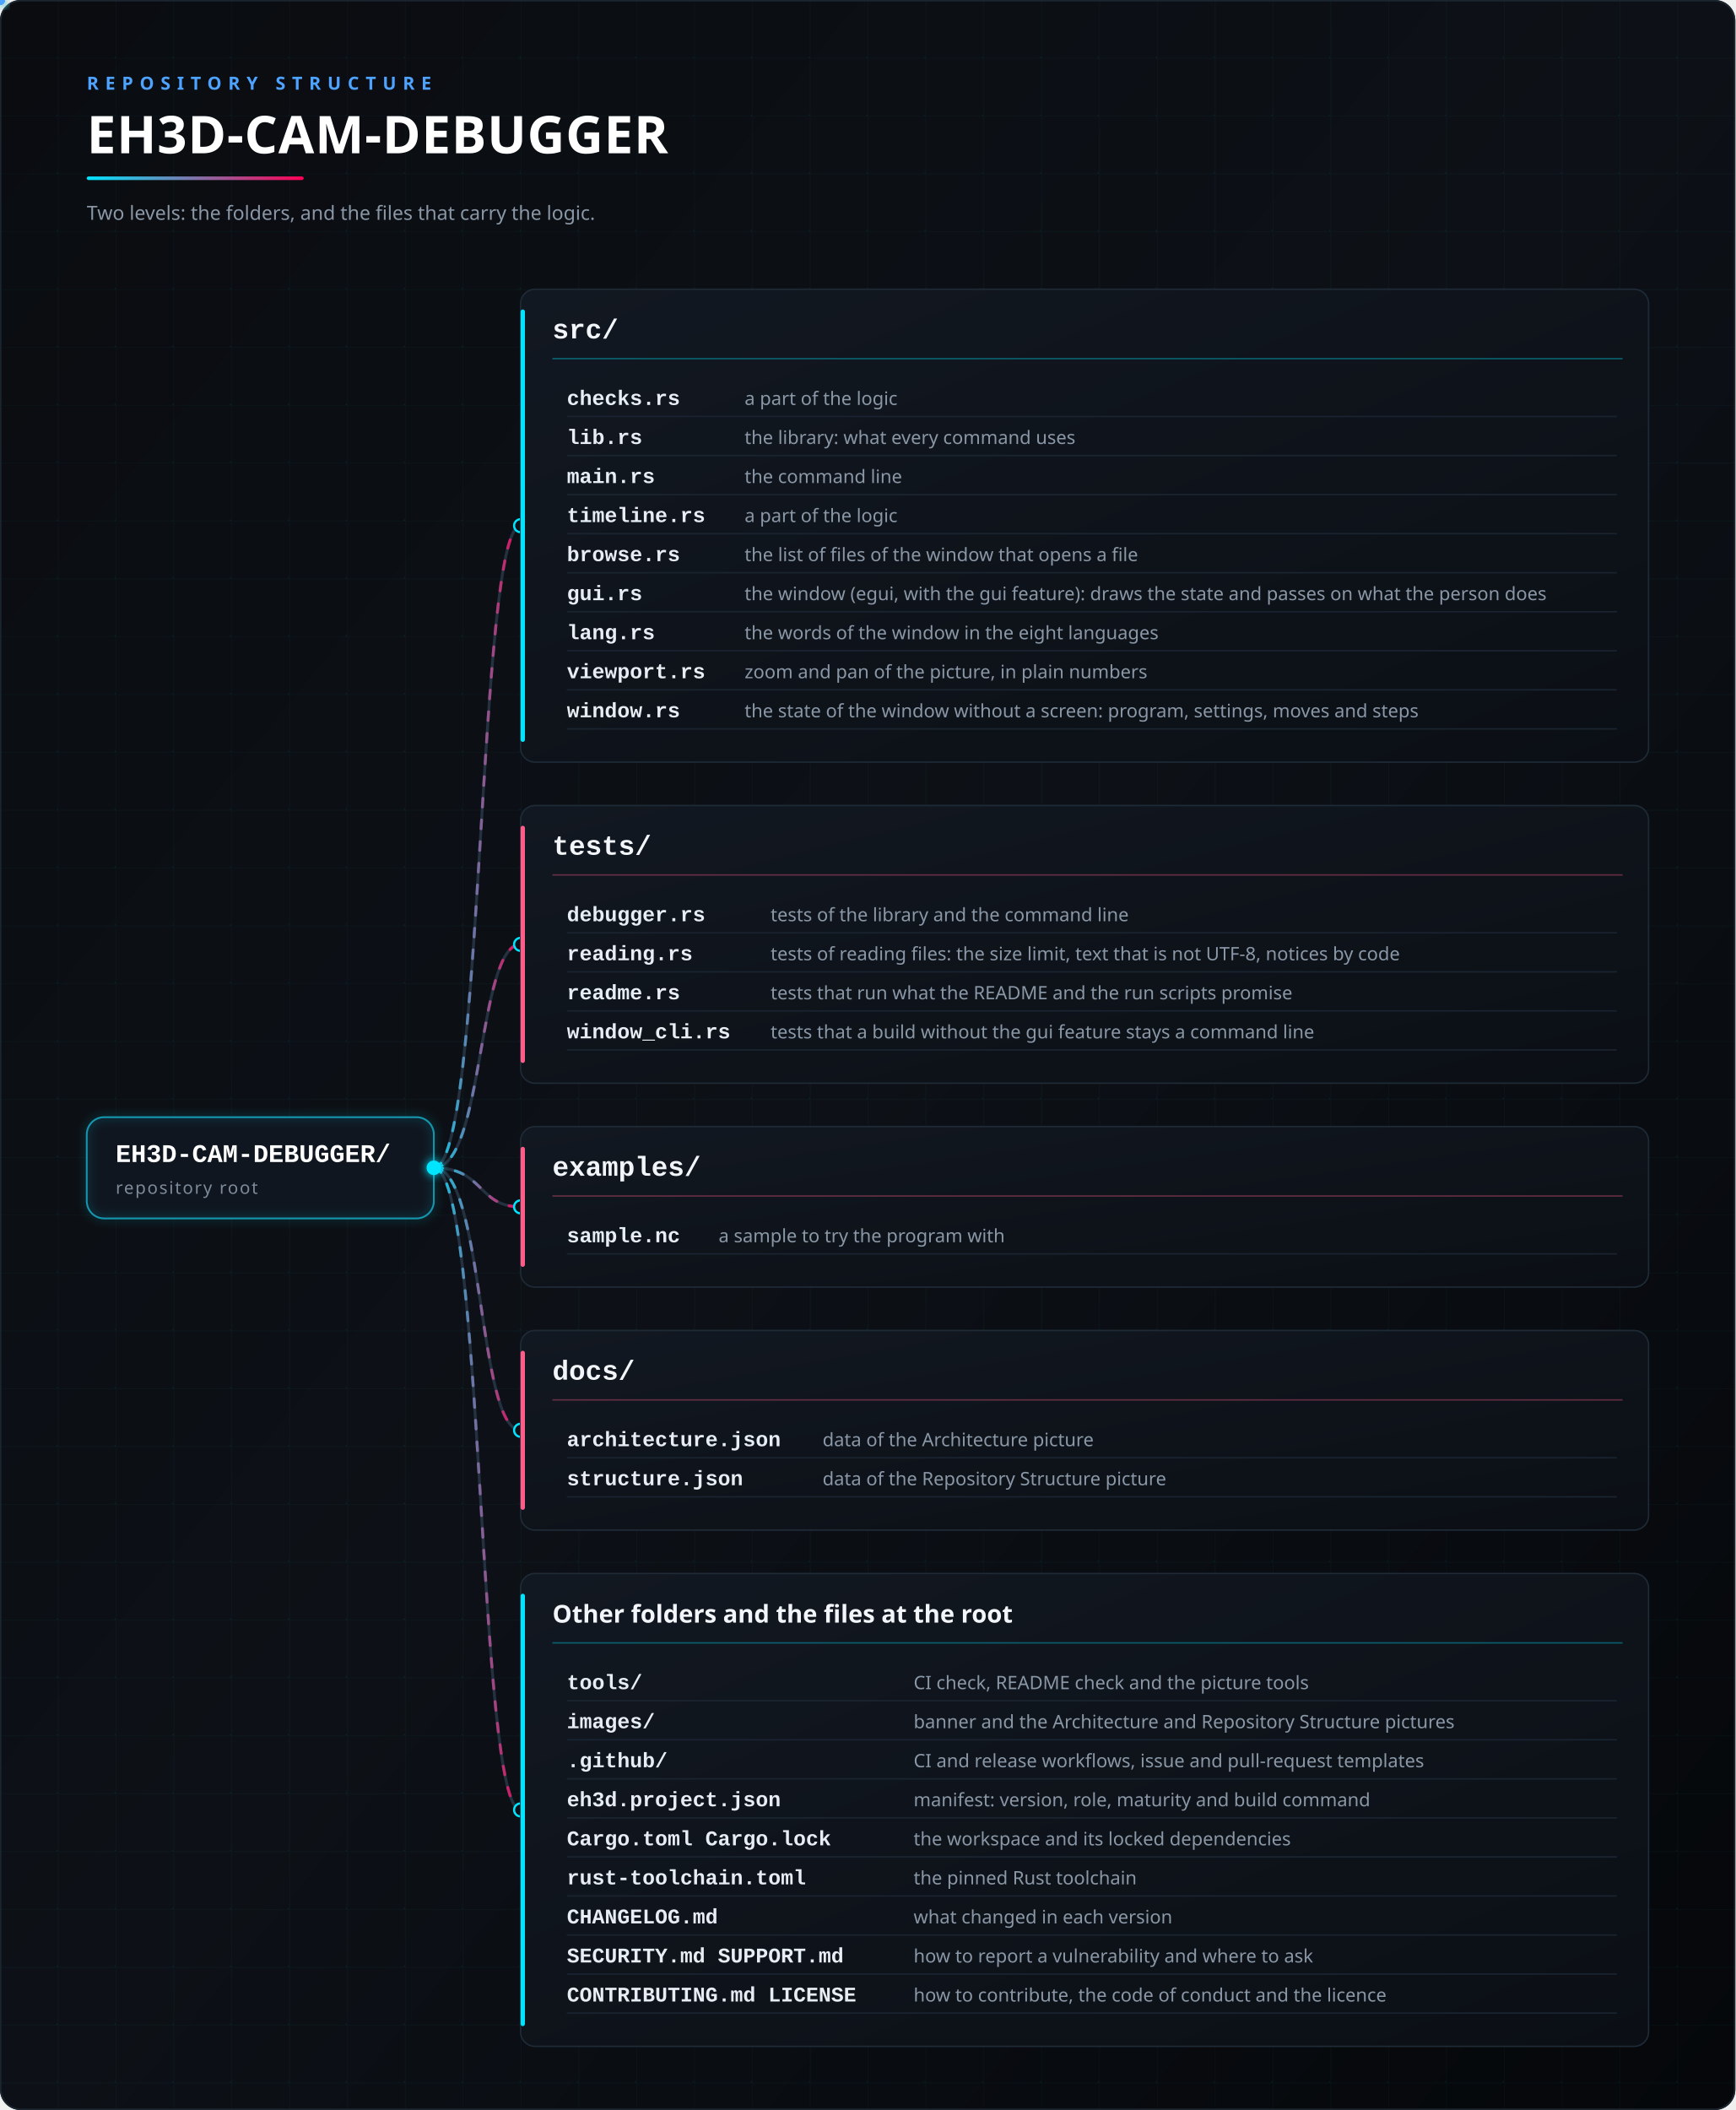
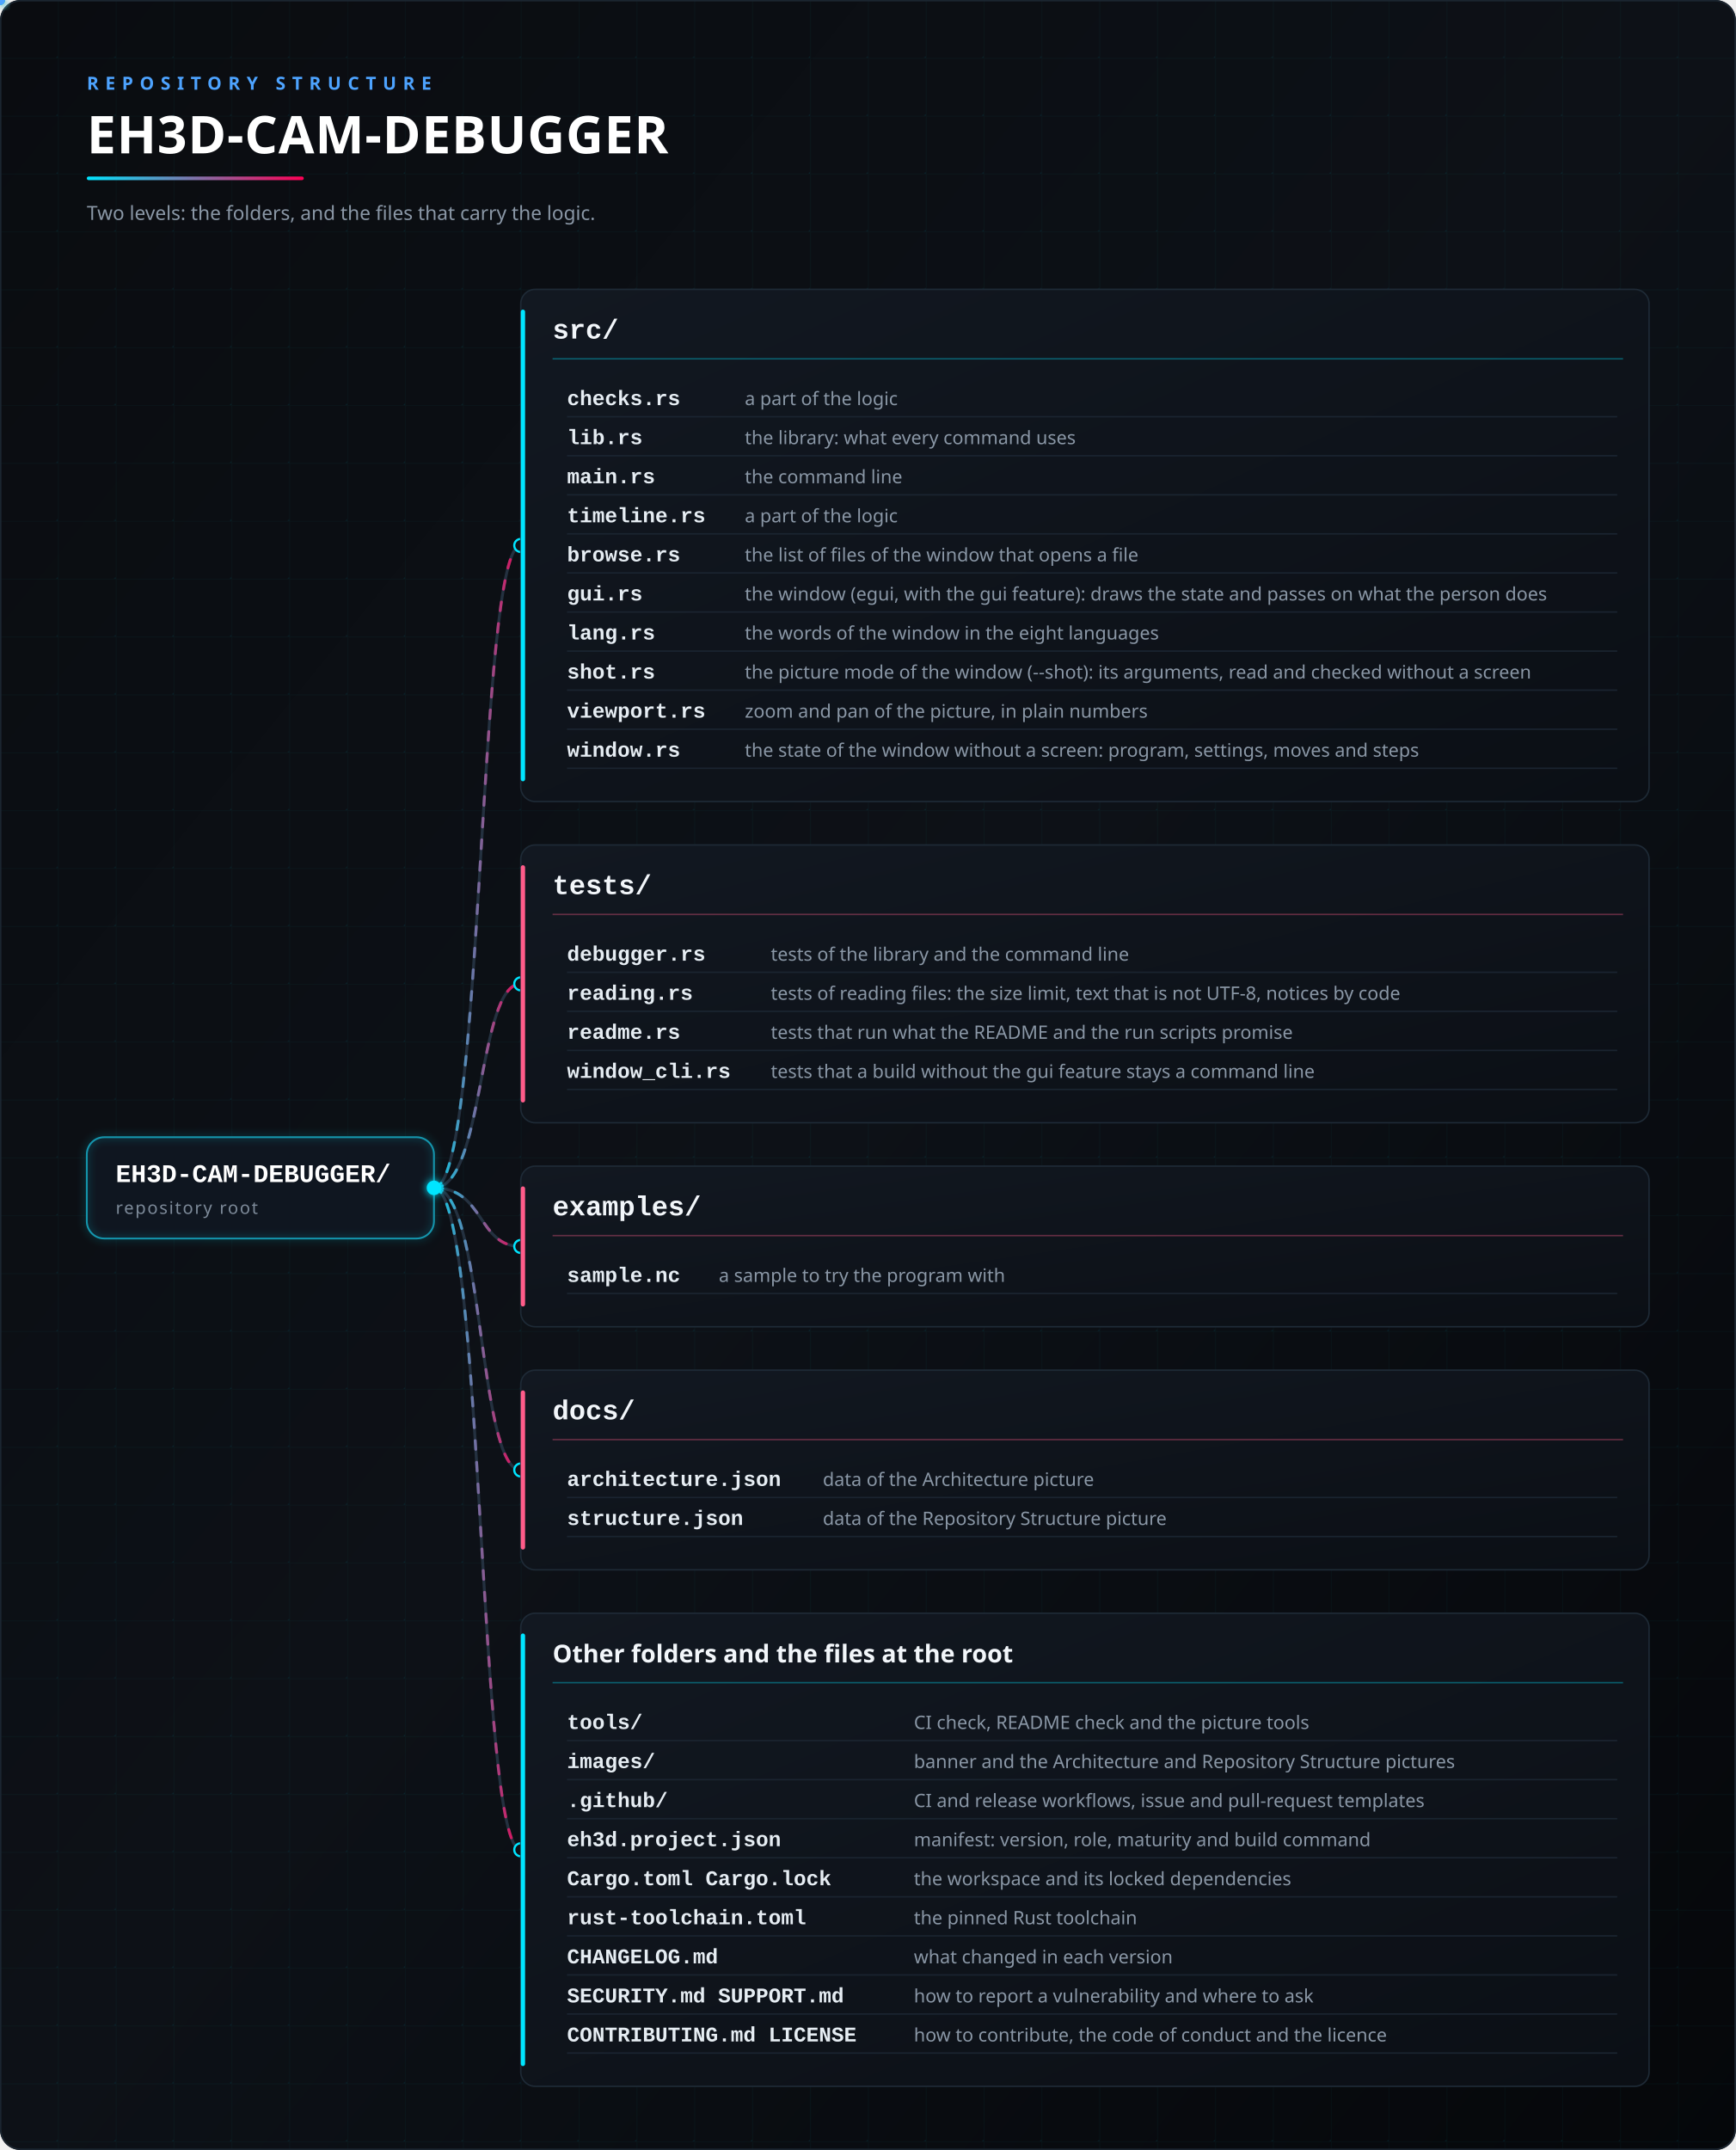
- <svg xmlns="http://www.w3.org/2000/svg" viewBox="0 0 1200 1459" width="100%" role="img" aria-labelledby="t d">
+ <svg xmlns="http://www.w3.org/2000/svg" viewBox="0 0 1200 1486" width="100%" role="img" aria-labelledby="t d">
  <defs>
    <linearGradient id="bg" x1="0" y1="0" x2="1" y2="1">
      <stop offset="0" stop-color="#0A0C10" />
      <stop offset="0.5" stop-color="#0D1117" />
      <stop offset="1" stop-color="#05070A" />
    </linearGradient>
    <linearGradient id="card" x1="0" y1="0" x2="1" y2="1">
      <stop offset="0" stop-color="#121821" />
      <stop offset="1" stop-color="#0B0F15" />
    </linearGradient>
    <linearGradient id="line" x1="0" y1="0" x2="1" y2="0">
      <stop offset="0" stop-color="#00E5FF" />
      <stop offset="1" stop-color="#FF0055" />
    </linearGradient>
    <filter id="glow" x="-50%" y="-50%" width="200%" height="200%">
      <feGaussianBlur stdDeviation="3" result="b" />
      <feMerge>
        <feMergeNode in="b" />
        <feMergeNode in="SourceGraphic" />
      </feMerge>
    </filter>
    <pattern id="grid" width="40" height="40" patternUnits="userSpaceOnUse">
      <path d="M40 0H0V40" fill="none" stroke="#00E5FF" stroke-opacity="0.035" />
      <circle cx="40" cy="40" r="1" fill="#00E5FF" fill-opacity="0.09" />
    </pattern>
  </defs>
-   <rect width="1200" height="1459" rx="14" fill="url(#bg)" />
-   <rect width="1200" height="1459" rx="14" fill="url(#grid)" />
-   <rect x="0.5" y="0.5" width="1199" height="1458" rx="14" fill="none" stroke="#1B2530" />
+   <rect width="1200" height="1486" rx="14" fill="url(#bg)" />
+   <rect width="1200" height="1486" rx="14" fill="url(#grid)" />
+   <rect x="0.5" y="0.5" width="1199" height="1485" rx="14" fill="none" stroke="#1B2530" />
  <text x="60" y="62" font-family="'Segoe UI','Noto Sans','Noto Sans CJK SC','Microsoft YaHei','Yu Gothic','Helvetica Neue',Helvetica,Arial,sans-serif" font-size="12.5" font-weight="600" fill="#4DA3FF" text-anchor="start" letter-spacing="4.5">REPOSITORY STRUCTURE</text>
  <text x="60" y="106" font-family="'Segoe UI','Noto Sans','Noto Sans CJK SC','Microsoft YaHei','Yu Gothic','Helvetica Neue',Helvetica,Arial,sans-serif" font-size="36" font-weight="700" fill="#FFFFFF" text-anchor="start" letter-spacing="0.5">EH3D-CAM-DEBUGGER</text>
  <rect x="60" y="122" width="150" height="2.5" rx="1.25" fill="url(#line)">
    <animate attributeName="width" values="40;150;150" keyTimes="0;0.4;1" dur="3s" repeatCount="indefinite" />
  </rect>
  <text x="60" y="152" font-family="'Segoe UI','Noto Sans','Noto Sans CJK SC','Microsoft YaHei','Yu Gothic','Helvetica Neue',Helvetica,Arial,sans-serif" font-size="13.5" font-weight="400" fill="#8A97A6" text-anchor="start">Two levels: the folders, and the files that carry the logic.</text>
-   <path id="c0" d="M300,807.5 C335,807.5 330,363.5 360,363.5" fill="none" stroke="#243140" stroke-width="2" />
-   <path d="M300,807.5 C335,807.5 330,363.5 360,363.5" fill="none" stroke="url(#line)" stroke-width="2" stroke-linecap="round" stroke-dasharray="6 9" opacity="0.9">
-     <animate attributeName="stroke-dashoffset" from="0" to="-30" dur="1.6s" repeatCount="indefinite" />
-   </path>
-   <circle cx="360" cy="363.5" r="4.5" fill="#0D1117" stroke="#00E5FF" stroke-width="1.5" />
-   <path id="c1" d="M300,807.5 C335,807.5 330,653 360,653" fill="none" stroke="#243140" stroke-width="2" />
-   <path d="M300,807.5 C335,807.5 330,653 360,653" fill="none" stroke="url(#line)" stroke-width="2" stroke-linecap="round" stroke-dasharray="6 9" opacity="0.9">
-     <animate attributeName="stroke-dashoffset" from="0" to="-30" dur="1.6s" repeatCount="indefinite" />
-   </path>
-   <circle cx="360" cy="653" r="4.5" fill="#0D1117" stroke="#00E5FF" stroke-width="1.5" />
-   <path id="c2" d="M300,807.5 C335,807.5 330,834.5 360,834.5" fill="none" stroke="#243140" stroke-width="2" />
-   <path d="M300,807.5 C335,807.5 330,834.5 360,834.5" fill="none" stroke="url(#line)" stroke-width="2" stroke-linecap="round" stroke-dasharray="6 9" opacity="0.9">
-     <animate attributeName="stroke-dashoffset" from="0" to="-30" dur="1.6s" repeatCount="indefinite" />
-   </path>
-   <circle cx="360" cy="834.5" r="4.5" fill="#0D1117" stroke="#00E5FF" stroke-width="1.5" />
-   <path id="c3" d="M300,807.5 C335,807.5 330,989 360,989" fill="none" stroke="#243140" stroke-width="2" />
-   <path d="M300,807.5 C335,807.5 330,989 360,989" fill="none" stroke="url(#line)" stroke-width="2" stroke-linecap="round" stroke-dasharray="6 9" opacity="0.9">
-     <animate attributeName="stroke-dashoffset" from="0" to="-30" dur="1.6s" repeatCount="indefinite" />
-   </path>
-   <circle cx="360" cy="989" r="4.5" fill="#0D1117" stroke="#00E5FF" stroke-width="1.5" />
-   <path id="c4" d="M300,807.5 C335,807.5 330,1251.5 360,1251.5" fill="none" stroke="#243140" stroke-width="2" />
-   <path d="M300,807.5 C335,807.5 330,1251.5 360,1251.5" fill="none" stroke="url(#line)" stroke-width="2" stroke-linecap="round" stroke-dasharray="6 9" opacity="0.9">
-     <animate attributeName="stroke-dashoffset" from="0" to="-30" dur="1.6s" repeatCount="indefinite" />
-   </path>
-   <circle cx="360" cy="1251.5" r="4.5" fill="#0D1117" stroke="#00E5FF" stroke-width="1.5" />
+   <path id="c0" d="M300,821 C335,821 330,377 360,377" fill="none" stroke="#243140" stroke-width="2" />
+   <path d="M300,821 C335,821 330,377 360,377" fill="none" stroke="url(#line)" stroke-width="2" stroke-linecap="round" stroke-dasharray="6 9" opacity="0.9">
+     <animate attributeName="stroke-dashoffset" from="0" to="-30" dur="1.6s" repeatCount="indefinite" />
+   </path>
+   <circle cx="360" cy="377" r="4.5" fill="#0D1117" stroke="#00E5FF" stroke-width="1.5" />
+   <path id="c1" d="M300,821 C335,821 330,680 360,680" fill="none" stroke="#243140" stroke-width="2" />
+   <path d="M300,821 C335,821 330,680 360,680" fill="none" stroke="url(#line)" stroke-width="2" stroke-linecap="round" stroke-dasharray="6 9" opacity="0.9">
+     <animate attributeName="stroke-dashoffset" from="0" to="-30" dur="1.6s" repeatCount="indefinite" />
+   </path>
+   <circle cx="360" cy="680" r="4.5" fill="#0D1117" stroke="#00E5FF" stroke-width="1.5" />
+   <path id="c2" d="M300,821 C335,821 330,861.5 360,861.5" fill="none" stroke="#243140" stroke-width="2" />
+   <path d="M300,821 C335,821 330,861.5 360,861.5" fill="none" stroke="url(#line)" stroke-width="2" stroke-linecap="round" stroke-dasharray="6 9" opacity="0.9">
+     <animate attributeName="stroke-dashoffset" from="0" to="-30" dur="1.6s" repeatCount="indefinite" />
+   </path>
+   <circle cx="360" cy="861.5" r="4.5" fill="#0D1117" stroke="#00E5FF" stroke-width="1.5" />
+   <path id="c3" d="M300,821 C335,821 330,1016 360,1016" fill="none" stroke="#243140" stroke-width="2" />
+   <path d="M300,821 C335,821 330,1016 360,1016" fill="none" stroke="url(#line)" stroke-width="2" stroke-linecap="round" stroke-dasharray="6 9" opacity="0.9">
+     <animate attributeName="stroke-dashoffset" from="0" to="-30" dur="1.6s" repeatCount="indefinite" />
+   </path>
+   <circle cx="360" cy="1016" r="4.5" fill="#0D1117" stroke="#00E5FF" stroke-width="1.5" />
+   <path id="c4" d="M300,821 C335,821 330,1278.5 360,1278.5" fill="none" stroke="#243140" stroke-width="2" />
+   <path d="M300,821 C335,821 330,1278.5 360,1278.5" fill="none" stroke="url(#line)" stroke-width="2" stroke-linecap="round" stroke-dasharray="6 9" opacity="0.9">
+     <animate attributeName="stroke-dashoffset" from="0" to="-30" dur="1.6s" repeatCount="indefinite" />
+   </path>
+   <circle cx="360" cy="1278.5" r="4.5" fill="#0D1117" stroke="#00E5FF" stroke-width="1.5" />
  <circle r="3.5" fill="#00E5FF" filter="url(#glow)">
    <animateMotion dur="3.4s" repeatCount="indefinite">
      <mpath href="#c0" />
    </animateMotion>
  </circle>
  <circle r="3.5" fill="#4DA3FF" filter="url(#glow)">
    <animateMotion dur="4.2s" repeatCount="indefinite">
      <mpath href="#c1" />
    </animateMotion>
  </circle>
  <circle r="3.5" fill="#FFB300" filter="url(#glow)">
    <animateMotion dur="5.0s" repeatCount="indefinite">
      <mpath href="#c2" />
    </animateMotion>
  </circle>
  <circle r="3.5" fill="#00E5FF" filter="url(#glow)">
    <animateMotion dur="5.8s" repeatCount="indefinite">
      <mpath href="#c3" />
    </animateMotion>
  </circle>
  <circle r="3.5" fill="#4DA3FF" filter="url(#glow)">
    <animateMotion dur="6.6s" repeatCount="indefinite">
      <mpath href="#c4" />
    </animateMotion>
  </circle>
-   <rect x="60" y="772.5" width="240" height="70" rx="12" fill="#0F1620" stroke="#2A3A4C" stroke-width="1.2" />
-   <rect x="60" y="772.5" width="240" height="70" rx="12" fill="none" stroke="#00E5FF" stroke-opacity="0.5" stroke-width="1.2" filter="url(#glow)">
+   <rect x="60" y="786" width="240" height="70" rx="12" fill="#0F1620" stroke="#2A3A4C" stroke-width="1.2" />
+   <rect x="60" y="786" width="240" height="70" rx="12" fill="none" stroke="#00E5FF" stroke-opacity="0.5" stroke-width="1.2" filter="url(#glow)">
    <animate attributeName="stroke-opacity" values="0.15;0.6;0.15" dur="3.6s" repeatCount="indefinite" />
  </rect>
-   <text x="80" y="803.5" font-family="'JetBrains Mono','Cascadia Code','SFMono-Regular',Consolas,'Liberation Mono',monospace" font-size="17.6" font-weight="700" fill="#FFFFFF" text-anchor="start">EH3D-CAM-DEBUGGER/</text>
-   <text x="80" y="825.5" font-family="'Segoe UI','Noto Sans','Noto Sans CJK SC','Microsoft YaHei','Yu Gothic','Helvetica Neue',Helvetica,Arial,sans-serif" font-size="12" font-weight="400" fill="#7D8A99" text-anchor="start" letter-spacing="1">repository root</text>
-   <circle cx="300" cy="807.5" r="5" fill="#00E5FF" filter="url(#glow)" />
-   <rect x="360" y="200" width="780" height="327" rx="10" fill="url(#card)" stroke="#1E2A36" stroke-width="1" />
-   <rect x="360" y="214" width="3" height="299" rx="1.5" fill="#00E5FF">
+   <text x="80" y="817" font-family="'JetBrains Mono','Cascadia Code','SFMono-Regular',Consolas,'Liberation Mono',monospace" font-size="17.6" font-weight="700" fill="#FFFFFF" text-anchor="start">EH3D-CAM-DEBUGGER/</text>
+   <text x="80" y="839" font-family="'Segoe UI','Noto Sans','Noto Sans CJK SC','Microsoft YaHei','Yu Gothic','Helvetica Neue',Helvetica,Arial,sans-serif" font-size="12" font-weight="400" fill="#7D8A99" text-anchor="start" letter-spacing="1">repository root</text>
+   <circle cx="300" cy="821" r="5" fill="#00E5FF" filter="url(#glow)" />
+   <rect x="360" y="200" width="780" height="354" rx="10" fill="url(#card)" stroke="#1E2A36" stroke-width="1" />
+   <rect x="360" y="214" width="3" height="326" rx="1.5" fill="#00E5FF">
    <animate attributeName="opacity" values="0.55;1;0.55" dur="4s" begin="0s" repeatCount="indefinite" />
  </rect>
  <text x="382" y="234" font-family="'JetBrains Mono','Cascadia Code','SFMono-Regular',Consolas,'Liberation Mono',monospace" font-size="19" font-weight="700" fill="#F2F6FA" text-anchor="start">src/</text>
  <line x1="382" y1="248" x2="1122" y2="248" stroke="#00E5FF" stroke-opacity="0.35" stroke-width="1" />
  <text x="392" y="280" font-family="'JetBrains Mono','Cascadia Code','SFMono-Regular',Consolas,'Liberation Mono',monospace" font-size="14.5" font-weight="600" fill="#E6EDF3" text-anchor="start">checks.rs</text>
  <text x="514.89" y="280" font-family="'Segoe UI','Noto Sans','Noto Sans CJK SC','Microsoft YaHei','Yu Gothic','Helvetica Neue',Helvetica,Arial,sans-serif" font-size="12.8" font-weight="400" fill="#8A97A6" text-anchor="start">a part of the logic</text>
  <line x1="392" y1="288" x2="1118" y2="288" stroke="#1A2430" stroke-width="1" />
  <text x="392" y="307" font-family="'JetBrains Mono','Cascadia Code','SFMono-Regular',Consolas,'Liberation Mono',monospace" font-size="14.5" font-weight="600" fill="#E6EDF3" text-anchor="start">lib.rs</text>
  <text x="514.89" y="307" font-family="'Segoe UI','Noto Sans','Noto Sans CJK SC','Microsoft YaHei','Yu Gothic','Helvetica Neue',Helvetica,Arial,sans-serif" font-size="12.8" font-weight="400" fill="#8A97A6" text-anchor="start">the library: what every command uses</text>
  <line x1="392" y1="315" x2="1118" y2="315" stroke="#1A2430" stroke-width="1" />
  <text x="392" y="334" font-family="'JetBrains Mono','Cascadia Code','SFMono-Regular',Consolas,'Liberation Mono',monospace" font-size="14.5" font-weight="600" fill="#E6EDF3" text-anchor="start">main.rs</text>
  <text x="514.89" y="334" font-family="'Segoe UI','Noto Sans','Noto Sans CJK SC','Microsoft YaHei','Yu Gothic','Helvetica Neue',Helvetica,Arial,sans-serif" font-size="12.8" font-weight="400" fill="#8A97A6" text-anchor="start">the command line</text>
  <line x1="392" y1="342" x2="1118" y2="342" stroke="#1A2430" stroke-width="1" />
  <text x="392" y="361" font-family="'JetBrains Mono','Cascadia Code','SFMono-Regular',Consolas,'Liberation Mono',monospace" font-size="14.5" font-weight="600" fill="#E6EDF3" text-anchor="start">timeline.rs</text>
  <text x="514.89" y="361" font-family="'Segoe UI','Noto Sans','Noto Sans CJK SC','Microsoft YaHei','Yu Gothic','Helvetica Neue',Helvetica,Arial,sans-serif" font-size="12.8" font-weight="400" fill="#8A97A6" text-anchor="start">a part of the logic</text>
  <line x1="392" y1="369" x2="1118" y2="369" stroke="#1A2430" stroke-width="1" />
  <text x="392" y="388" font-family="'JetBrains Mono','Cascadia Code','SFMono-Regular',Consolas,'Liberation Mono',monospace" font-size="14.5" font-weight="600" fill="#E6EDF3" text-anchor="start">browse.rs</text>
  <text x="514.89" y="388" font-family="'Segoe UI','Noto Sans','Noto Sans CJK SC','Microsoft YaHei','Yu Gothic','Helvetica Neue',Helvetica,Arial,sans-serif" font-size="12.8" font-weight="400" fill="#8A97A6" text-anchor="start">the list of files of the window that opens a file</text>
  <line x1="392" y1="396" x2="1118" y2="396" stroke="#1A2430" stroke-width="1" />
  <text x="392" y="415" font-family="'JetBrains Mono','Cascadia Code','SFMono-Regular',Consolas,'Liberation Mono',monospace" font-size="14.5" font-weight="600" fill="#E6EDF3" text-anchor="start">gui.rs</text>
  <text x="514.89" y="415" font-family="'Segoe UI','Noto Sans','Noto Sans CJK SC','Microsoft YaHei','Yu Gothic','Helvetica Neue',Helvetica,Arial,sans-serif" font-size="12.8" font-weight="400" fill="#8A97A6" text-anchor="start">the window (egui, with the gui feature): draws the state and passes on what the person does</text>
  <line x1="392" y1="423" x2="1118" y2="423" stroke="#1A2430" stroke-width="1" />
  <text x="392" y="442" font-family="'JetBrains Mono','Cascadia Code','SFMono-Regular',Consolas,'Liberation Mono',monospace" font-size="14.5" font-weight="600" fill="#E6EDF3" text-anchor="start">lang.rs</text>
  <text x="514.89" y="442" font-family="'Segoe UI','Noto Sans','Noto Sans CJK SC','Microsoft YaHei','Yu Gothic','Helvetica Neue',Helvetica,Arial,sans-serif" font-size="12.8" font-weight="400" fill="#8A97A6" text-anchor="start">the words of the window in the eight languages</text>
  <line x1="392" y1="450" x2="1118" y2="450" stroke="#1A2430" stroke-width="1" />
-   <text x="392" y="469" font-family="'JetBrains Mono','Cascadia Code','SFMono-Regular',Consolas,'Liberation Mono',monospace" font-size="14.5" font-weight="600" fill="#E6EDF3" text-anchor="start">viewport.rs</text>
-   <text x="514.89" y="469" font-family="'Segoe UI','Noto Sans','Noto Sans CJK SC','Microsoft YaHei','Yu Gothic','Helvetica Neue',Helvetica,Arial,sans-serif" font-size="12.8" font-weight="400" fill="#8A97A6" text-anchor="start">zoom and pan of the picture, in plain numbers</text>
+   <text x="392" y="469" font-family="'JetBrains Mono','Cascadia Code','SFMono-Regular',Consolas,'Liberation Mono',monospace" font-size="14.5" font-weight="600" fill="#E6EDF3" text-anchor="start">shot.rs</text>
+   <text x="514.89" y="469" font-family="'Segoe UI','Noto Sans','Noto Sans CJK SC','Microsoft YaHei','Yu Gothic','Helvetica Neue',Helvetica,Arial,sans-serif" font-size="12.8" font-weight="400" fill="#8A97A6" text-anchor="start">the picture mode of the window (--shot): its arguments, read and checked without a screen</text>
  <line x1="392" y1="477" x2="1118" y2="477" stroke="#1A2430" stroke-width="1" />
-   <text x="392" y="496" font-family="'JetBrains Mono','Cascadia Code','SFMono-Regular',Consolas,'Liberation Mono',monospace" font-size="14.5" font-weight="600" fill="#E6EDF3" text-anchor="start">window.rs</text>
-   <text x="514.89" y="496" font-family="'Segoe UI','Noto Sans','Noto Sans CJK SC','Microsoft YaHei','Yu Gothic','Helvetica Neue',Helvetica,Arial,sans-serif" font-size="12.8" font-weight="400" fill="#8A97A6" text-anchor="start">the state of the window without a screen: program, settings, moves and steps</text>
+   <text x="392" y="496" font-family="'JetBrains Mono','Cascadia Code','SFMono-Regular',Consolas,'Liberation Mono',monospace" font-size="14.5" font-weight="600" fill="#E6EDF3" text-anchor="start">viewport.rs</text>
+   <text x="514.89" y="496" font-family="'Segoe UI','Noto Sans','Noto Sans CJK SC','Microsoft YaHei','Yu Gothic','Helvetica Neue',Helvetica,Arial,sans-serif" font-size="12.8" font-weight="400" fill="#8A97A6" text-anchor="start">zoom and pan of the picture, in plain numbers</text>
  <line x1="392" y1="504" x2="1118" y2="504" stroke="#1A2430" stroke-width="1" />
-   <rect x="360" y="557" width="780" height="192" rx="10" fill="url(#card)" stroke="#1E2A36" stroke-width="1" />
-   <rect x="360" y="571" width="3" height="164" rx="1.5" fill="#FF5C8A">
+   <text x="392" y="523" font-family="'JetBrains Mono','Cascadia Code','SFMono-Regular',Consolas,'Liberation Mono',monospace" font-size="14.5" font-weight="600" fill="#E6EDF3" text-anchor="start">window.rs</text>
+   <text x="514.89" y="523" font-family="'Segoe UI','Noto Sans','Noto Sans CJK SC','Microsoft YaHei','Yu Gothic','Helvetica Neue',Helvetica,Arial,sans-serif" font-size="12.8" font-weight="400" fill="#8A97A6" text-anchor="start">the state of the window without a screen: program, settings, moves and steps</text>
+   <line x1="392" y1="531" x2="1118" y2="531" stroke="#1A2430" stroke-width="1" />
+   <rect x="360" y="584" width="780" height="192" rx="10" fill="url(#card)" stroke="#1E2A36" stroke-width="1" />
+   <rect x="360" y="598" width="3" height="164" rx="1.5" fill="#FF5C8A">
    <animate attributeName="opacity" values="0.55;1;0.55" dur="4s" begin="0.6s" repeatCount="indefinite" />
  </rect>
-   <text x="382" y="591" font-family="'JetBrains Mono','Cascadia Code','SFMono-Regular',Consolas,'Liberation Mono',monospace" font-size="19" font-weight="700" fill="#F2F6FA" text-anchor="start">tests/</text>
-   <line x1="382" y1="605" x2="1122" y2="605" stroke="#FF5C8A" stroke-opacity="0.35" stroke-width="1" />
-   <text x="392" y="637" font-family="'JetBrains Mono','Cascadia Code','SFMono-Regular',Consolas,'Liberation Mono',monospace" font-size="14.5" font-weight="600" fill="#E6EDF3" text-anchor="start">debugger.rs</text>
-   <text x="532.87" y="637" font-family="'Segoe UI','Noto Sans','Noto Sans CJK SC','Microsoft YaHei','Yu Gothic','Helvetica Neue',Helvetica,Arial,sans-serif" font-size="12.8" font-weight="400" fill="#8A97A6" text-anchor="start">tests of the library and the command line</text>
-   <line x1="392" y1="645" x2="1118" y2="645" stroke="#1A2430" stroke-width="1" />
-   <text x="392" y="664" font-family="'JetBrains Mono','Cascadia Code','SFMono-Regular',Consolas,'Liberation Mono',monospace" font-size="14.5" font-weight="600" fill="#E6EDF3" text-anchor="start">reading.rs</text>
-   <text x="532.87" y="664" font-family="'Segoe UI','Noto Sans','Noto Sans CJK SC','Microsoft YaHei','Yu Gothic','Helvetica Neue',Helvetica,Arial,sans-serif" font-size="12.8" font-weight="400" fill="#8A97A6" text-anchor="start">tests of reading files: the size limit, text that is not UTF-8, notices by code</text>
+   <text x="382" y="618" font-family="'JetBrains Mono','Cascadia Code','SFMono-Regular',Consolas,'Liberation Mono',monospace" font-size="19" font-weight="700" fill="#F2F6FA" text-anchor="start">tests/</text>
+   <line x1="382" y1="632" x2="1122" y2="632" stroke="#FF5C8A" stroke-opacity="0.35" stroke-width="1" />
+   <text x="392" y="664" font-family="'JetBrains Mono','Cascadia Code','SFMono-Regular',Consolas,'Liberation Mono',monospace" font-size="14.5" font-weight="600" fill="#E6EDF3" text-anchor="start">debugger.rs</text>
+   <text x="532.87" y="664" font-family="'Segoe UI','Noto Sans','Noto Sans CJK SC','Microsoft YaHei','Yu Gothic','Helvetica Neue',Helvetica,Arial,sans-serif" font-size="12.8" font-weight="400" fill="#8A97A6" text-anchor="start">tests of the library and the command line</text>
  <line x1="392" y1="672" x2="1118" y2="672" stroke="#1A2430" stroke-width="1" />
-   <text x="392" y="691" font-family="'JetBrains Mono','Cascadia Code','SFMono-Regular',Consolas,'Liberation Mono',monospace" font-size="14.5" font-weight="600" fill="#E6EDF3" text-anchor="start">readme.rs</text>
-   <text x="532.87" y="691" font-family="'Segoe UI','Noto Sans','Noto Sans CJK SC','Microsoft YaHei','Yu Gothic','Helvetica Neue',Helvetica,Arial,sans-serif" font-size="12.8" font-weight="400" fill="#8A97A6" text-anchor="start">tests that run what the README and the run scripts promise</text>
+   <text x="392" y="691" font-family="'JetBrains Mono','Cascadia Code','SFMono-Regular',Consolas,'Liberation Mono',monospace" font-size="14.5" font-weight="600" fill="#E6EDF3" text-anchor="start">reading.rs</text>
+   <text x="532.87" y="691" font-family="'Segoe UI','Noto Sans','Noto Sans CJK SC','Microsoft YaHei','Yu Gothic','Helvetica Neue',Helvetica,Arial,sans-serif" font-size="12.8" font-weight="400" fill="#8A97A6" text-anchor="start">tests of reading files: the size limit, text that is not UTF-8, notices by code</text>
  <line x1="392" y1="699" x2="1118" y2="699" stroke="#1A2430" stroke-width="1" />
-   <text x="392" y="718" font-family="'JetBrains Mono','Cascadia Code','SFMono-Regular',Consolas,'Liberation Mono',monospace" font-size="14.5" font-weight="600" fill="#E6EDF3" text-anchor="start">window_cli.rs</text>
-   <text x="532.87" y="718" font-family="'Segoe UI','Noto Sans','Noto Sans CJK SC','Microsoft YaHei','Yu Gothic','Helvetica Neue',Helvetica,Arial,sans-serif" font-size="12.8" font-weight="400" fill="#8A97A6" text-anchor="start">tests that a build without the gui feature stays a command line</text>
+   <text x="392" y="718" font-family="'JetBrains Mono','Cascadia Code','SFMono-Regular',Consolas,'Liberation Mono',monospace" font-size="14.5" font-weight="600" fill="#E6EDF3" text-anchor="start">readme.rs</text>
+   <text x="532.87" y="718" font-family="'Segoe UI','Noto Sans','Noto Sans CJK SC','Microsoft YaHei','Yu Gothic','Helvetica Neue',Helvetica,Arial,sans-serif" font-size="12.8" font-weight="400" fill="#8A97A6" text-anchor="start">tests that run what the README and the run scripts promise</text>
  <line x1="392" y1="726" x2="1118" y2="726" stroke="#1A2430" stroke-width="1" />
-   <rect x="360" y="779" width="780" height="111" rx="10" fill="url(#card)" stroke="#1E2A36" stroke-width="1" />
-   <rect x="360" y="793" width="3" height="83" rx="1.5" fill="#FF5C8A">
+   <text x="392" y="745" font-family="'JetBrains Mono','Cascadia Code','SFMono-Regular',Consolas,'Liberation Mono',monospace" font-size="14.5" font-weight="600" fill="#E6EDF3" text-anchor="start">window_cli.rs</text>
+   <text x="532.87" y="745" font-family="'Segoe UI','Noto Sans','Noto Sans CJK SC','Microsoft YaHei','Yu Gothic','Helvetica Neue',Helvetica,Arial,sans-serif" font-size="12.8" font-weight="400" fill="#8A97A6" text-anchor="start">tests that a build without the gui feature stays a command line</text>
+   <line x1="392" y1="753" x2="1118" y2="753" stroke="#1A2430" stroke-width="1" />
+   <rect x="360" y="806" width="780" height="111" rx="10" fill="url(#card)" stroke="#1E2A36" stroke-width="1" />
+   <rect x="360" y="820" width="3" height="83" rx="1.5" fill="#FF5C8A">
    <animate attributeName="opacity" values="0.55;1;0.55" dur="4s" begin="1.2s" repeatCount="indefinite" />
  </rect>
-   <text x="382" y="813" font-family="'JetBrains Mono','Cascadia Code','SFMono-Regular',Consolas,'Liberation Mono',monospace" font-size="19" font-weight="700" fill="#F2F6FA" text-anchor="start">examples/</text>
-   <line x1="382" y1="827" x2="1122" y2="827" stroke="#FF5C8A" stroke-opacity="0.35" stroke-width="1" />
-   <text x="392" y="859" font-family="'JetBrains Mono','Cascadia Code','SFMono-Regular',Consolas,'Liberation Mono',monospace" font-size="14.5" font-weight="600" fill="#E6EDF3" text-anchor="start">sample.nc</text>
-   <text x="496.91" y="859" font-family="'Segoe UI','Noto Sans','Noto Sans CJK SC','Microsoft YaHei','Yu Gothic','Helvetica Neue',Helvetica,Arial,sans-serif" font-size="12.8" font-weight="400" fill="#8A97A6" text-anchor="start">a sample to try the program with</text>
-   <line x1="392" y1="867" x2="1118" y2="867" stroke="#1A2430" stroke-width="1" />
-   <rect x="360" y="920" width="780" height="138" rx="10" fill="url(#card)" stroke="#1E2A36" stroke-width="1" />
-   <rect x="360" y="934" width="3" height="110" rx="1.5" fill="#FF5C8A">
+   <text x="382" y="840" font-family="'JetBrains Mono','Cascadia Code','SFMono-Regular',Consolas,'Liberation Mono',monospace" font-size="19" font-weight="700" fill="#F2F6FA" text-anchor="start">examples/</text>
+   <line x1="382" y1="854" x2="1122" y2="854" stroke="#FF5C8A" stroke-opacity="0.35" stroke-width="1" />
+   <text x="392" y="886" font-family="'JetBrains Mono','Cascadia Code','SFMono-Regular',Consolas,'Liberation Mono',monospace" font-size="14.5" font-weight="600" fill="#E6EDF3" text-anchor="start">sample.nc</text>
+   <text x="496.91" y="886" font-family="'Segoe UI','Noto Sans','Noto Sans CJK SC','Microsoft YaHei','Yu Gothic','Helvetica Neue',Helvetica,Arial,sans-serif" font-size="12.8" font-weight="400" fill="#8A97A6" text-anchor="start">a sample to try the program with</text>
+   <line x1="392" y1="894" x2="1118" y2="894" stroke="#1A2430" stroke-width="1" />
+   <rect x="360" y="947" width="780" height="138" rx="10" fill="url(#card)" stroke="#1E2A36" stroke-width="1" />
+   <rect x="360" y="961" width="3" height="110" rx="1.5" fill="#FF5C8A">
    <animate attributeName="opacity" values="0.55;1;0.55" dur="4s" begin="1.8s" repeatCount="indefinite" />
  </rect>
-   <text x="382" y="954" font-family="'JetBrains Mono','Cascadia Code','SFMono-Regular',Consolas,'Liberation Mono',monospace" font-size="19" font-weight="700" fill="#F2F6FA" text-anchor="start">docs/</text>
-   <line x1="382" y1="968" x2="1122" y2="968" stroke="#FF5C8A" stroke-opacity="0.35" stroke-width="1" />
-   <text x="392" y="1000" font-family="'JetBrains Mono','Cascadia Code','SFMono-Regular',Consolas,'Liberation Mono',monospace" font-size="14.5" font-weight="600" fill="#E6EDF3" text-anchor="start">architecture.json</text>
-   <text x="568.83" y="1000" font-family="'Segoe UI','Noto Sans','Noto Sans CJK SC','Microsoft YaHei','Yu Gothic','Helvetica Neue',Helvetica,Arial,sans-serif" font-size="12.8" font-weight="400" fill="#8A97A6" text-anchor="start">data of the Architecture picture</text>
-   <line x1="392" y1="1008" x2="1118" y2="1008" stroke="#1A2430" stroke-width="1" />
-   <text x="392" y="1027" font-family="'JetBrains Mono','Cascadia Code','SFMono-Regular',Consolas,'Liberation Mono',monospace" font-size="14.5" font-weight="600" fill="#E6EDF3" text-anchor="start">structure.json</text>
-   <text x="568.83" y="1027" font-family="'Segoe UI','Noto Sans','Noto Sans CJK SC','Microsoft YaHei','Yu Gothic','Helvetica Neue',Helvetica,Arial,sans-serif" font-size="12.8" font-weight="400" fill="#8A97A6" text-anchor="start">data of the Repository Structure picture</text>
+   <text x="382" y="981" font-family="'JetBrains Mono','Cascadia Code','SFMono-Regular',Consolas,'Liberation Mono',monospace" font-size="19" font-weight="700" fill="#F2F6FA" text-anchor="start">docs/</text>
+   <line x1="382" y1="995" x2="1122" y2="995" stroke="#FF5C8A" stroke-opacity="0.35" stroke-width="1" />
+   <text x="392" y="1027" font-family="'JetBrains Mono','Cascadia Code','SFMono-Regular',Consolas,'Liberation Mono',monospace" font-size="14.5" font-weight="600" fill="#E6EDF3" text-anchor="start">architecture.json</text>
+   <text x="568.83" y="1027" font-family="'Segoe UI','Noto Sans','Noto Sans CJK SC','Microsoft YaHei','Yu Gothic','Helvetica Neue',Helvetica,Arial,sans-serif" font-size="12.8" font-weight="400" fill="#8A97A6" text-anchor="start">data of the Architecture picture</text>
  <line x1="392" y1="1035" x2="1118" y2="1035" stroke="#1A2430" stroke-width="1" />
-   <rect x="360" y="1088" width="780" height="327" rx="10" fill="url(#card)" stroke="#1E2A36" stroke-width="1" />
-   <rect x="360" y="1102" width="3" height="299" rx="1.5" fill="#00E5FF">
+   <text x="392" y="1054" font-family="'JetBrains Mono','Cascadia Code','SFMono-Regular',Consolas,'Liberation Mono',monospace" font-size="14.5" font-weight="600" fill="#E6EDF3" text-anchor="start">structure.json</text>
+   <text x="568.83" y="1054" font-family="'Segoe UI','Noto Sans','Noto Sans CJK SC','Microsoft YaHei','Yu Gothic','Helvetica Neue',Helvetica,Arial,sans-serif" font-size="12.8" font-weight="400" fill="#8A97A6" text-anchor="start">data of the Repository Structure picture</text>
+   <line x1="392" y1="1062" x2="1118" y2="1062" stroke="#1A2430" stroke-width="1" />
+   <rect x="360" y="1115" width="780" height="327" rx="10" fill="url(#card)" stroke="#1E2A36" stroke-width="1" />
+   <rect x="360" y="1129" width="3" height="299" rx="1.5" fill="#00E5FF">
    <animate attributeName="opacity" values="0.55;1;0.55" dur="4s" begin="2.4s" repeatCount="indefinite" />
  </rect>
-   <text x="382" y="1122" font-family="'Segoe UI','Noto Sans','Noto Sans CJK SC','Microsoft YaHei','Yu Gothic','Helvetica Neue',Helvetica,Arial,sans-serif" font-size="17" font-weight="700" fill="#F2F6FA" text-anchor="start">Other folders and the files at the root</text>
-   <line x1="382" y1="1136" x2="1122" y2="1136" stroke="#00E5FF" stroke-opacity="0.35" stroke-width="1" />
-   <text x="392" y="1168" font-family="'JetBrains Mono','Cascadia Code','SFMono-Regular',Consolas,'Liberation Mono',monospace" font-size="14.5" font-weight="600" fill="#E6EDF3" text-anchor="start">tools/</text>
-   <text x="631.76" y="1168" font-family="'Segoe UI','Noto Sans','Noto Sans CJK SC','Microsoft YaHei','Yu Gothic','Helvetica Neue',Helvetica,Arial,sans-serif" font-size="12.8" font-weight="400" fill="#8A97A6" text-anchor="start">CI check, README check and the picture tools</text>
-   <line x1="392" y1="1176" x2="1118" y2="1176" stroke="#1A2430" stroke-width="1" />
-   <text x="392" y="1195" font-family="'JetBrains Mono','Cascadia Code','SFMono-Regular',Consolas,'Liberation Mono',monospace" font-size="14.5" font-weight="600" fill="#E6EDF3" text-anchor="start">images/</text>
-   <text x="631.76" y="1195" font-family="'Segoe UI','Noto Sans','Noto Sans CJK SC','Microsoft YaHei','Yu Gothic','Helvetica Neue',Helvetica,Arial,sans-serif" font-size="12.8" font-weight="400" fill="#8A97A6" text-anchor="start">banner and the Architecture and Repository Structure pictures</text>
+   <text x="382" y="1149" font-family="'Segoe UI','Noto Sans','Noto Sans CJK SC','Microsoft YaHei','Yu Gothic','Helvetica Neue',Helvetica,Arial,sans-serif" font-size="17" font-weight="700" fill="#F2F6FA" text-anchor="start">Other folders and the files at the root</text>
+   <line x1="382" y1="1163" x2="1122" y2="1163" stroke="#00E5FF" stroke-opacity="0.35" stroke-width="1" />
+   <text x="392" y="1195" font-family="'JetBrains Mono','Cascadia Code','SFMono-Regular',Consolas,'Liberation Mono',monospace" font-size="14.5" font-weight="600" fill="#E6EDF3" text-anchor="start">tools/</text>
+   <text x="631.76" y="1195" font-family="'Segoe UI','Noto Sans','Noto Sans CJK SC','Microsoft YaHei','Yu Gothic','Helvetica Neue',Helvetica,Arial,sans-serif" font-size="12.8" font-weight="400" fill="#8A97A6" text-anchor="start">CI check, README check and the picture tools</text>
  <line x1="392" y1="1203" x2="1118" y2="1203" stroke="#1A2430" stroke-width="1" />
-   <text x="392" y="1222" font-family="'JetBrains Mono','Cascadia Code','SFMono-Regular',Consolas,'Liberation Mono',monospace" font-size="14.5" font-weight="600" fill="#E6EDF3" text-anchor="start">.github/</text>
-   <text x="631.76" y="1222" font-family="'Segoe UI','Noto Sans','Noto Sans CJK SC','Microsoft YaHei','Yu Gothic','Helvetica Neue',Helvetica,Arial,sans-serif" font-size="12.8" font-weight="400" fill="#8A97A6" text-anchor="start">CI and release workflows, issue and pull-request templates</text>
+   <text x="392" y="1222" font-family="'JetBrains Mono','Cascadia Code','SFMono-Regular',Consolas,'Liberation Mono',monospace" font-size="14.5" font-weight="600" fill="#E6EDF3" text-anchor="start">images/</text>
+   <text x="631.76" y="1222" font-family="'Segoe UI','Noto Sans','Noto Sans CJK SC','Microsoft YaHei','Yu Gothic','Helvetica Neue',Helvetica,Arial,sans-serif" font-size="12.8" font-weight="400" fill="#8A97A6" text-anchor="start">banner and the Architecture and Repository Structure pictures</text>
  <line x1="392" y1="1230" x2="1118" y2="1230" stroke="#1A2430" stroke-width="1" />
-   <text x="392" y="1249" font-family="'JetBrains Mono','Cascadia Code','SFMono-Regular',Consolas,'Liberation Mono',monospace" font-size="14.5" font-weight="600" fill="#E6EDF3" text-anchor="start">eh3d.project.json</text>
-   <text x="631.76" y="1249" font-family="'Segoe UI','Noto Sans','Noto Sans CJK SC','Microsoft YaHei','Yu Gothic','Helvetica Neue',Helvetica,Arial,sans-serif" font-size="12.8" font-weight="400" fill="#8A97A6" text-anchor="start">manifest: version, role, maturity and build command</text>
+   <text x="392" y="1249" font-family="'JetBrains Mono','Cascadia Code','SFMono-Regular',Consolas,'Liberation Mono',monospace" font-size="14.5" font-weight="600" fill="#E6EDF3" text-anchor="start">.github/</text>
+   <text x="631.76" y="1249" font-family="'Segoe UI','Noto Sans','Noto Sans CJK SC','Microsoft YaHei','Yu Gothic','Helvetica Neue',Helvetica,Arial,sans-serif" font-size="12.8" font-weight="400" fill="#8A97A6" text-anchor="start">CI and release workflows, issue and pull-request templates</text>
  <line x1="392" y1="1257" x2="1118" y2="1257" stroke="#1A2430" stroke-width="1" />
-   <text x="392" y="1276" font-family="'JetBrains Mono','Cascadia Code','SFMono-Regular',Consolas,'Liberation Mono',monospace" font-size="14.5" font-weight="600" fill="#E6EDF3" text-anchor="start">Cargo.toml  Cargo.lock</text>
-   <text x="631.76" y="1276" font-family="'Segoe UI','Noto Sans','Noto Sans CJK SC','Microsoft YaHei','Yu Gothic','Helvetica Neue',Helvetica,Arial,sans-serif" font-size="12.8" font-weight="400" fill="#8A97A6" text-anchor="start">the workspace and its locked dependencies</text>
+   <text x="392" y="1276" font-family="'JetBrains Mono','Cascadia Code','SFMono-Regular',Consolas,'Liberation Mono',monospace" font-size="14.5" font-weight="600" fill="#E6EDF3" text-anchor="start">eh3d.project.json</text>
+   <text x="631.76" y="1276" font-family="'Segoe UI','Noto Sans','Noto Sans CJK SC','Microsoft YaHei','Yu Gothic','Helvetica Neue',Helvetica,Arial,sans-serif" font-size="12.8" font-weight="400" fill="#8A97A6" text-anchor="start">manifest: version, role, maturity and build command</text>
  <line x1="392" y1="1284" x2="1118" y2="1284" stroke="#1A2430" stroke-width="1" />
-   <text x="392" y="1303" font-family="'JetBrains Mono','Cascadia Code','SFMono-Regular',Consolas,'Liberation Mono',monospace" font-size="14.5" font-weight="600" fill="#E6EDF3" text-anchor="start">rust-toolchain.toml</text>
-   <text x="631.76" y="1303" font-family="'Segoe UI','Noto Sans','Noto Sans CJK SC','Microsoft YaHei','Yu Gothic','Helvetica Neue',Helvetica,Arial,sans-serif" font-size="12.8" font-weight="400" fill="#8A97A6" text-anchor="start">the pinned Rust toolchain</text>
+   <text x="392" y="1303" font-family="'JetBrains Mono','Cascadia Code','SFMono-Regular',Consolas,'Liberation Mono',monospace" font-size="14.5" font-weight="600" fill="#E6EDF3" text-anchor="start">Cargo.toml  Cargo.lock</text>
+   <text x="631.76" y="1303" font-family="'Segoe UI','Noto Sans','Noto Sans CJK SC','Microsoft YaHei','Yu Gothic','Helvetica Neue',Helvetica,Arial,sans-serif" font-size="12.8" font-weight="400" fill="#8A97A6" text-anchor="start">the workspace and its locked dependencies</text>
  <line x1="392" y1="1311" x2="1118" y2="1311" stroke="#1A2430" stroke-width="1" />
-   <text x="392" y="1330" font-family="'JetBrains Mono','Cascadia Code','SFMono-Regular',Consolas,'Liberation Mono',monospace" font-size="14.5" font-weight="600" fill="#E6EDF3" text-anchor="start">CHANGELOG.md</text>
-   <text x="631.76" y="1330" font-family="'Segoe UI','Noto Sans','Noto Sans CJK SC','Microsoft YaHei','Yu Gothic','Helvetica Neue',Helvetica,Arial,sans-serif" font-size="12.8" font-weight="400" fill="#8A97A6" text-anchor="start">what changed in each version</text>
+   <text x="392" y="1330" font-family="'JetBrains Mono','Cascadia Code','SFMono-Regular',Consolas,'Liberation Mono',monospace" font-size="14.5" font-weight="600" fill="#E6EDF3" text-anchor="start">rust-toolchain.toml</text>
+   <text x="631.76" y="1330" font-family="'Segoe UI','Noto Sans','Noto Sans CJK SC','Microsoft YaHei','Yu Gothic','Helvetica Neue',Helvetica,Arial,sans-serif" font-size="12.8" font-weight="400" fill="#8A97A6" text-anchor="start">the pinned Rust toolchain</text>
  <line x1="392" y1="1338" x2="1118" y2="1338" stroke="#1A2430" stroke-width="1" />
-   <text x="392" y="1357" font-family="'JetBrains Mono','Cascadia Code','SFMono-Regular',Consolas,'Liberation Mono',monospace" font-size="14.5" font-weight="600" fill="#E6EDF3" text-anchor="start">SECURITY.md  SUPPORT.md</text>
-   <text x="631.76" y="1357" font-family="'Segoe UI','Noto Sans','Noto Sans CJK SC','Microsoft YaHei','Yu Gothic','Helvetica Neue',Helvetica,Arial,sans-serif" font-size="12.8" font-weight="400" fill="#8A97A6" text-anchor="start">how to report a vulnerability and where to ask</text>
+   <text x="392" y="1357" font-family="'JetBrains Mono','Cascadia Code','SFMono-Regular',Consolas,'Liberation Mono',monospace" font-size="14.5" font-weight="600" fill="#E6EDF3" text-anchor="start">CHANGELOG.md</text>
+   <text x="631.76" y="1357" font-family="'Segoe UI','Noto Sans','Noto Sans CJK SC','Microsoft YaHei','Yu Gothic','Helvetica Neue',Helvetica,Arial,sans-serif" font-size="12.8" font-weight="400" fill="#8A97A6" text-anchor="start">what changed in each version</text>
  <line x1="392" y1="1365" x2="1118" y2="1365" stroke="#1A2430" stroke-width="1" />
-   <text x="392" y="1384" font-family="'JetBrains Mono','Cascadia Code','SFMono-Regular',Consolas,'Liberation Mono',monospace" font-size="14.5" font-weight="600" fill="#E6EDF3" text-anchor="start">CONTRIBUTING.md  LICENSE</text>
-   <text x="631.76" y="1384" font-family="'Segoe UI','Noto Sans','Noto Sans CJK SC','Microsoft YaHei','Yu Gothic','Helvetica Neue',Helvetica,Arial,sans-serif" font-size="12.8" font-weight="400" fill="#8A97A6" text-anchor="start">how to contribute, the code of conduct and the licence</text>
+   <text x="392" y="1384" font-family="'JetBrains Mono','Cascadia Code','SFMono-Regular',Consolas,'Liberation Mono',monospace" font-size="14.5" font-weight="600" fill="#E6EDF3" text-anchor="start">SECURITY.md  SUPPORT.md</text>
+   <text x="631.76" y="1384" font-family="'Segoe UI','Noto Sans','Noto Sans CJK SC','Microsoft YaHei','Yu Gothic','Helvetica Neue',Helvetica,Arial,sans-serif" font-size="12.8" font-weight="400" fill="#8A97A6" text-anchor="start">how to report a vulnerability and where to ask</text>
  <line x1="392" y1="1392" x2="1118" y2="1392" stroke="#1A2430" stroke-width="1" />
+   <text x="392" y="1411" font-family="'JetBrains Mono','Cascadia Code','SFMono-Regular',Consolas,'Liberation Mono',monospace" font-size="14.5" font-weight="600" fill="#E6EDF3" text-anchor="start">CONTRIBUTING.md  LICENSE</text>
+   <text x="631.76" y="1411" font-family="'Segoe UI','Noto Sans','Noto Sans CJK SC','Microsoft YaHei','Yu Gothic','Helvetica Neue',Helvetica,Arial,sans-serif" font-size="12.8" font-weight="400" fill="#8A97A6" text-anchor="start">how to contribute, the code of conduct and the licence</text>
+   <line x1="392" y1="1419" x2="1118" y2="1419" stroke="#1A2430" stroke-width="1" />
</svg>
